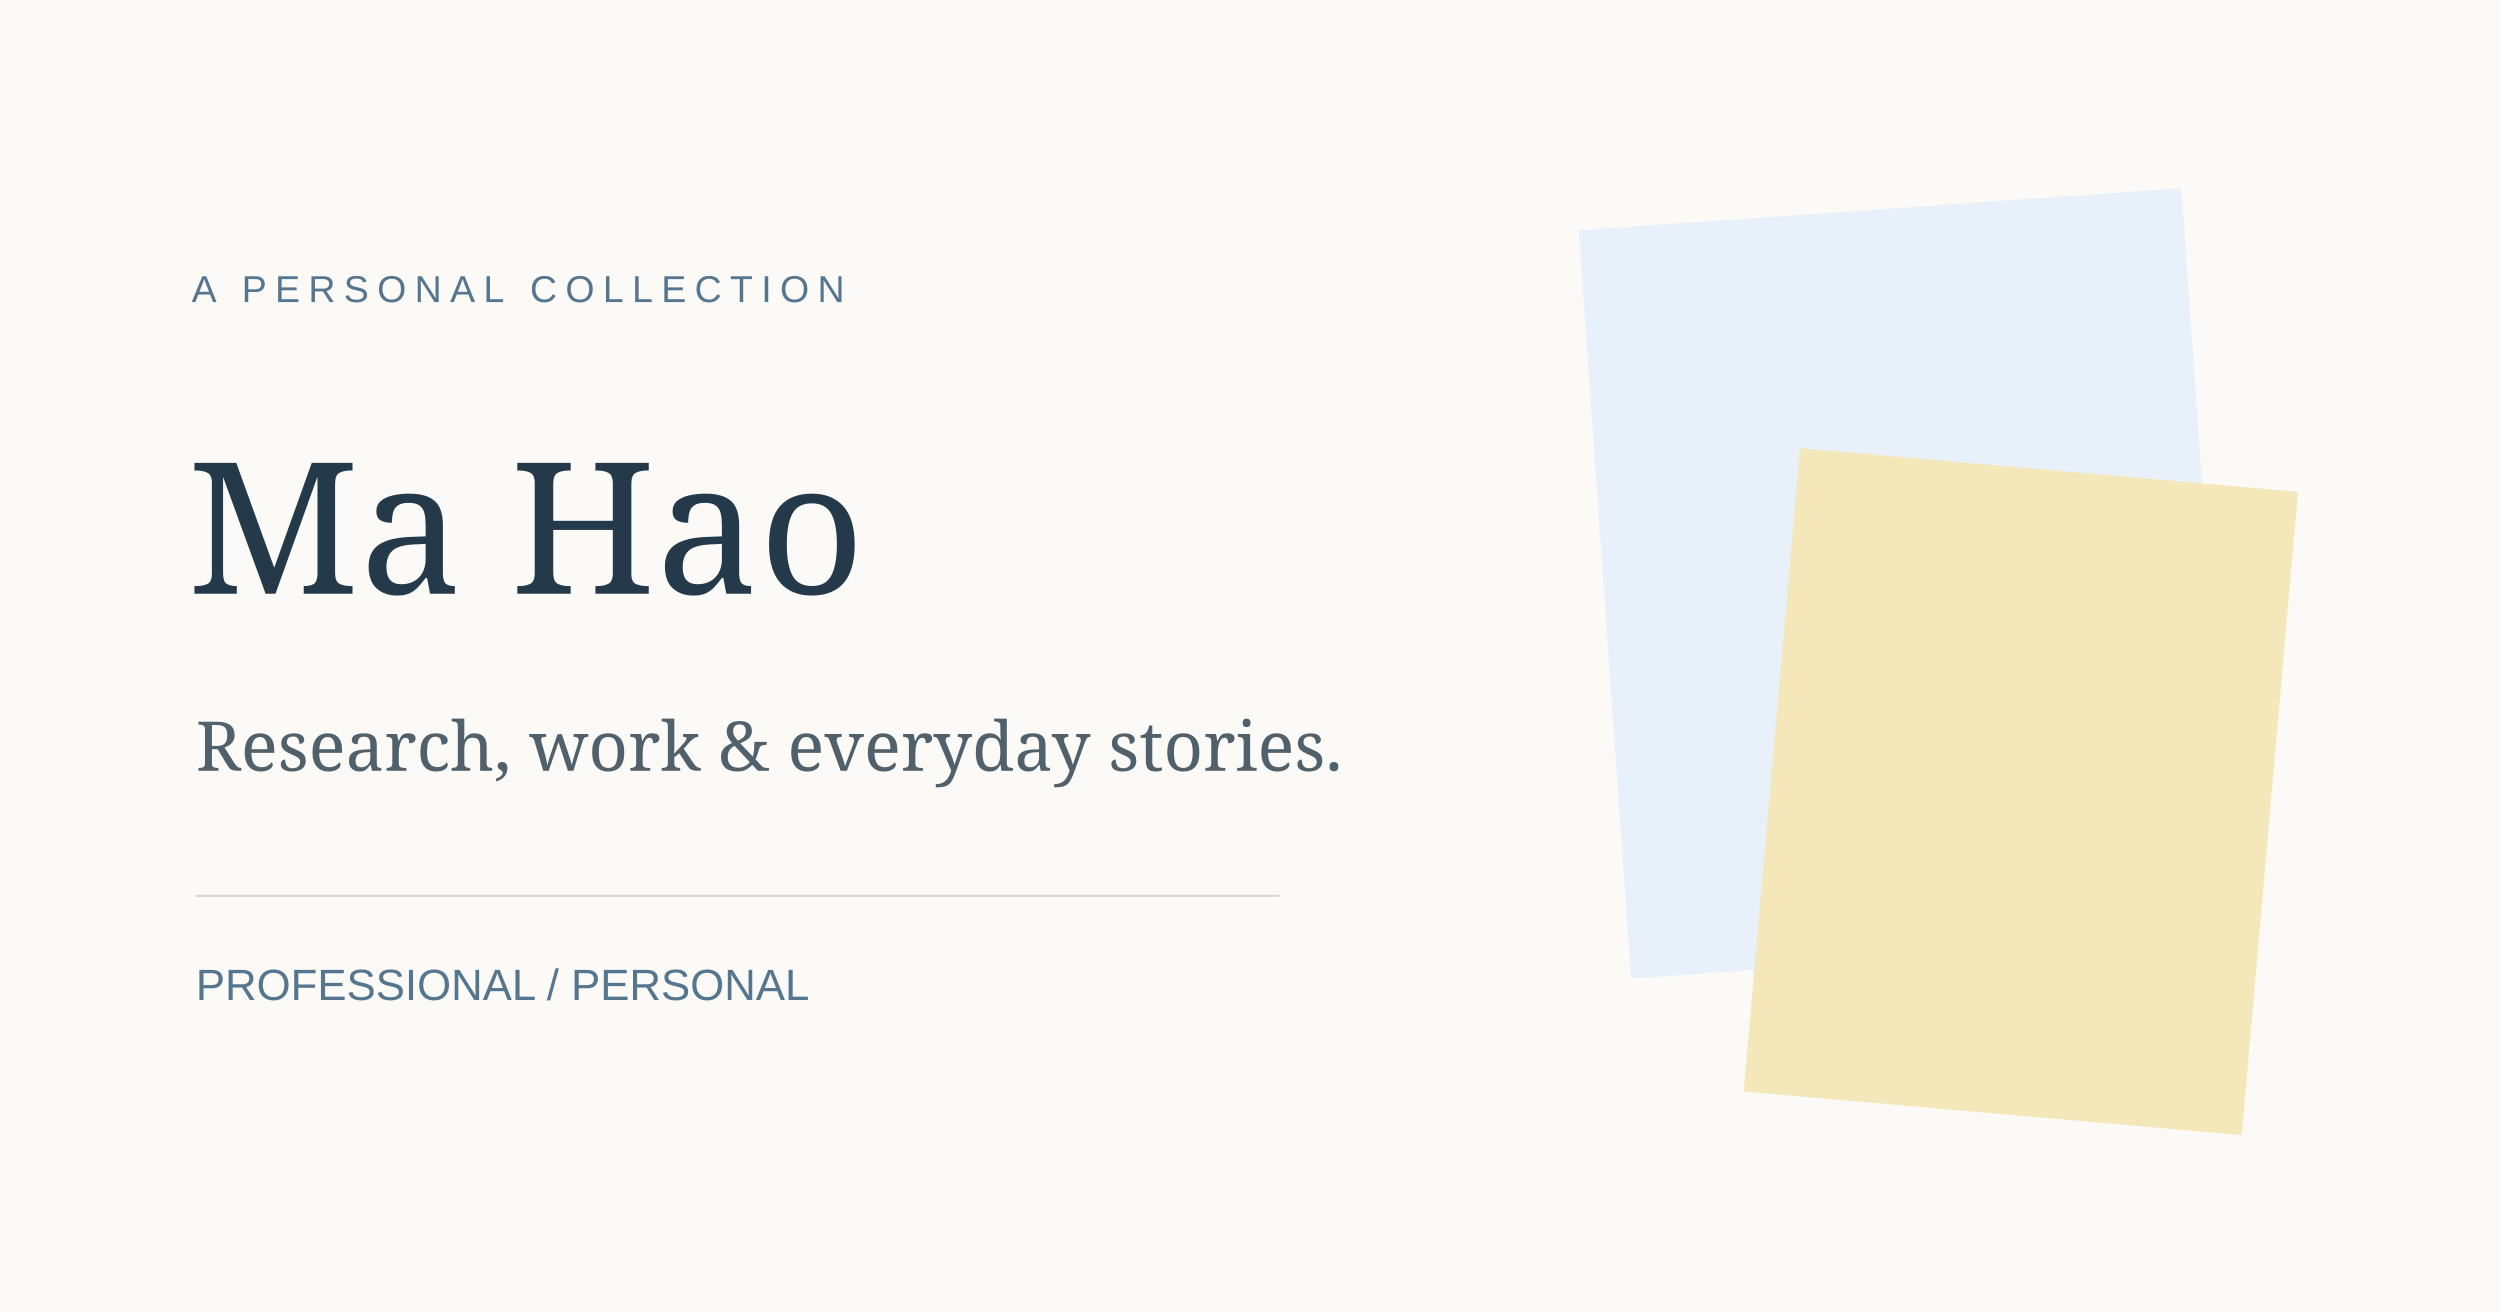
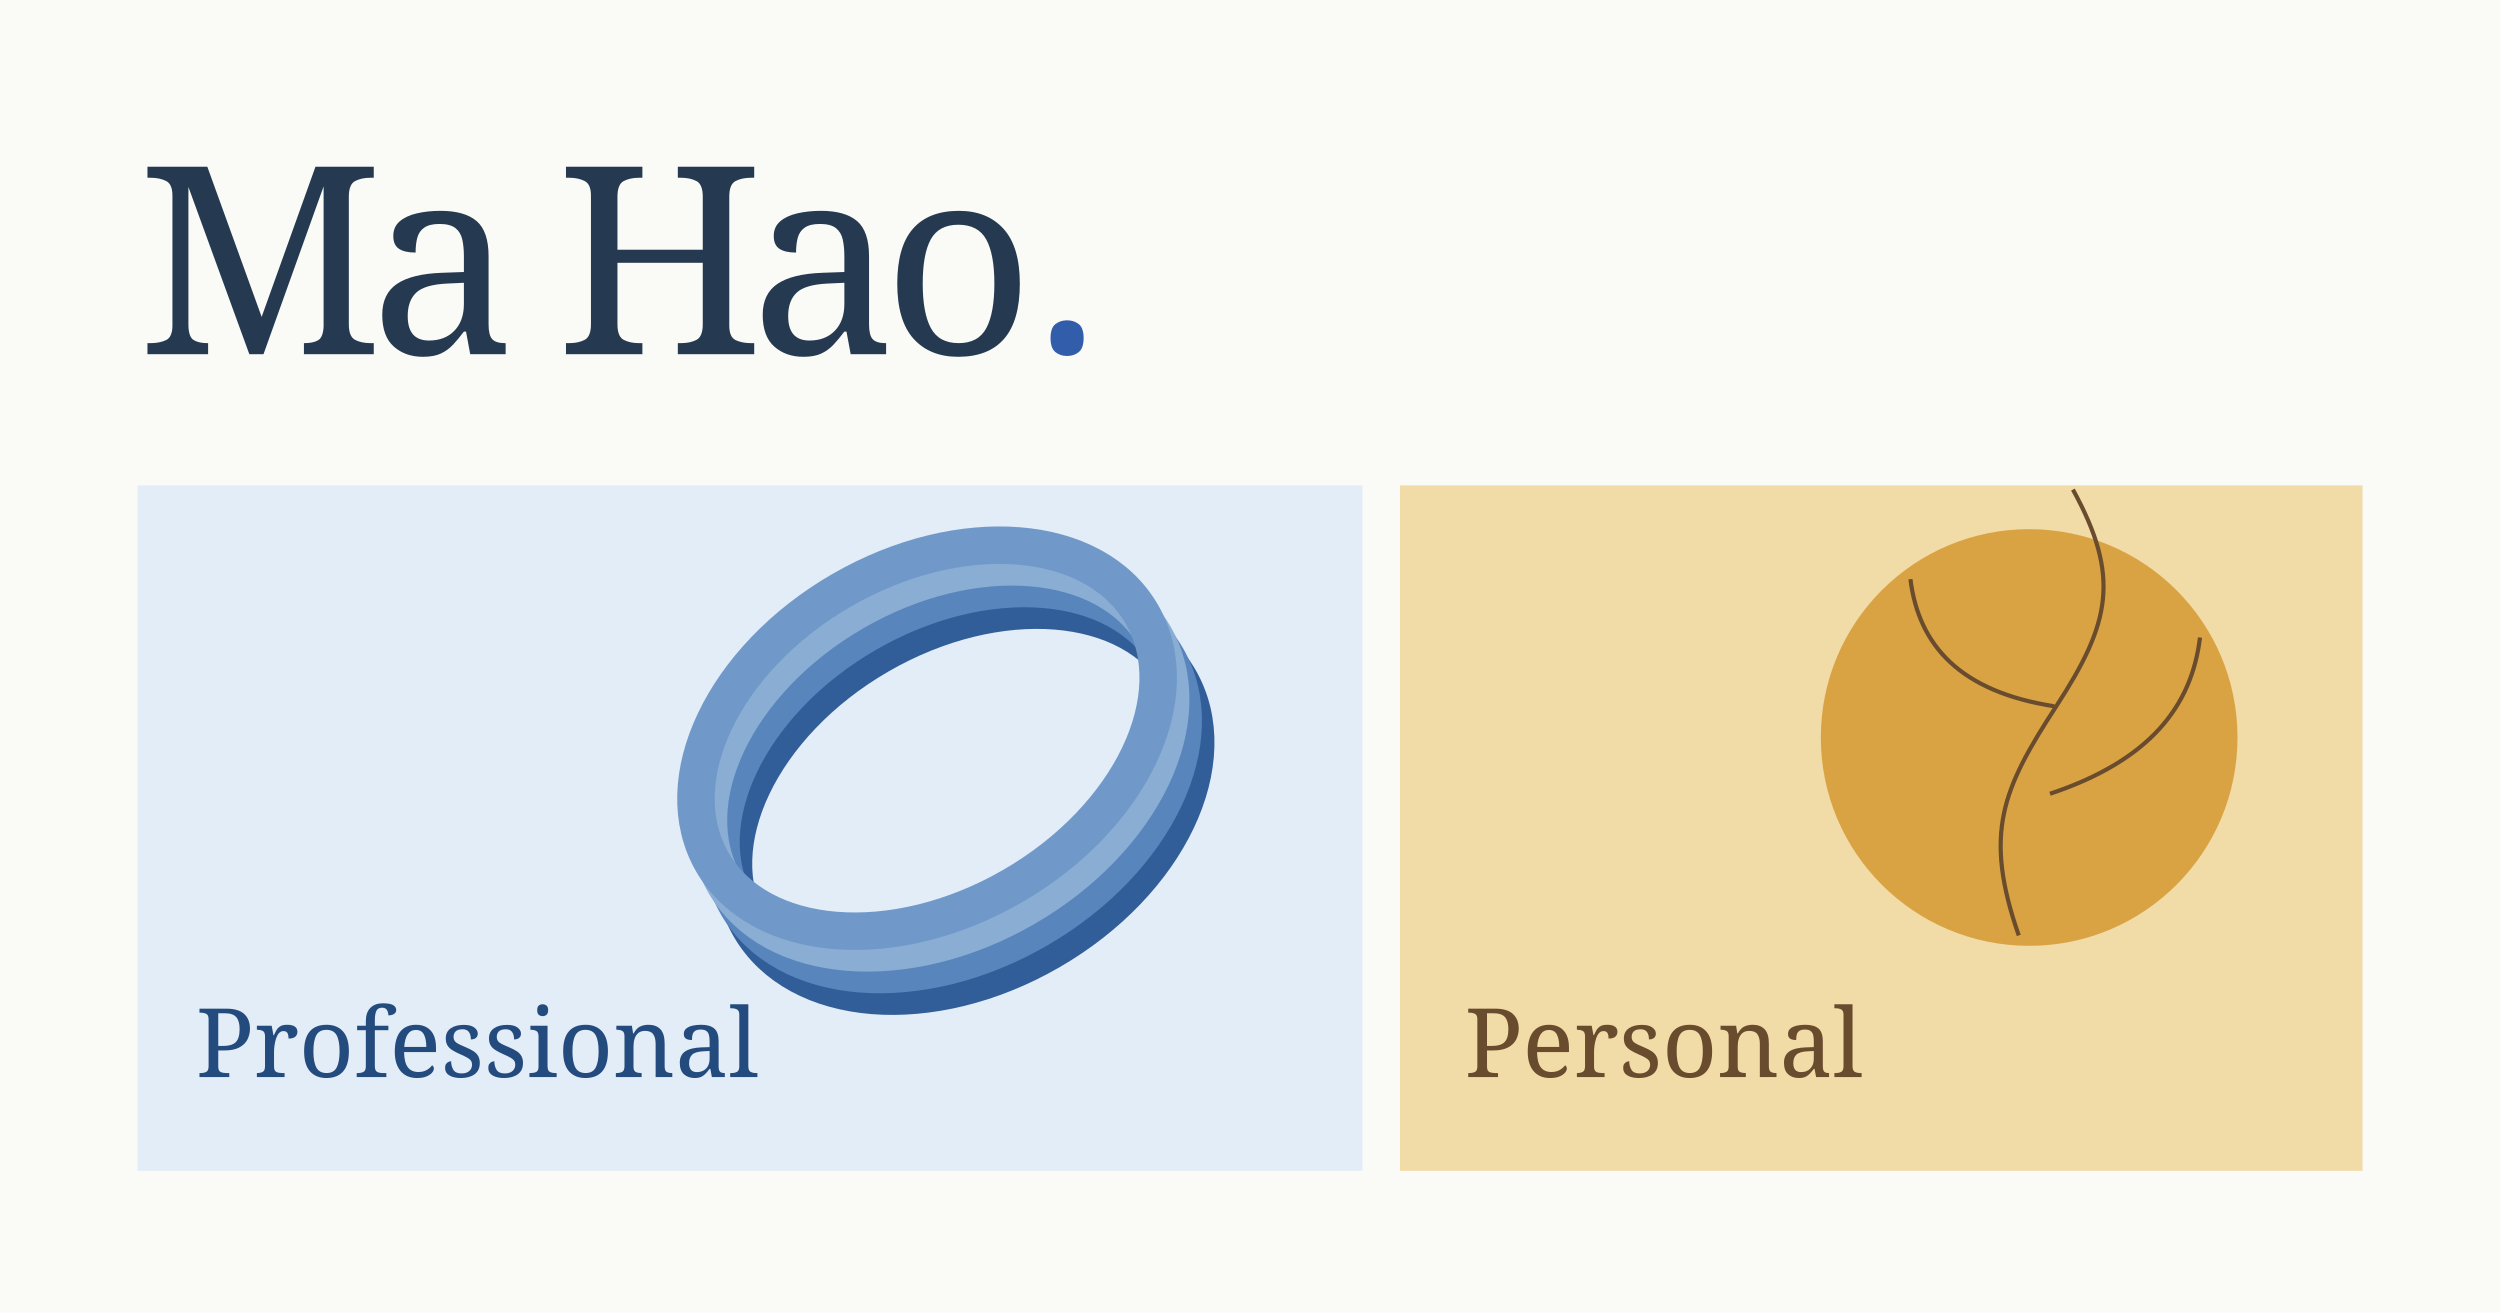
<svg xmlns="http://www.w3.org/2000/svg" width="1200" height="630" viewBox="0 0 1200 630">
-   <rect width="1200" height="630" fill="#fbfaf7" />
-   <rect x="770" y="100" width="290" height="360" fill="#e8f1fa" transform="rotate(-4 915 280)" />
-   <rect x="850" y="225" width="240" height="310" fill="#f4e8ba" transform="rotate(5 970 380)" />
-   <text x="92" y="145" fill="#56768f" font-family="Arial,sans-serif" font-size="18" letter-spacing="4">A PERSONAL COLLECTION</text>
-   <text x="90" y="285" fill="#243a4b" font-family="Georgia,serif" font-size="88">Ma Hao</text>
-   <text x="94" y="370" fill="#51616b" font-family="Georgia,serif" font-size="33">Research, work &amp; everyday stories.</text>
-   <path d="M94 430h520" stroke="#d6d8d5" />
-   <text x="94" y="480" fill="#56768f" font-family="Arial,sans-serif" font-size="21">PROFESSIONAL  /  PERSONAL</text>
+   <rect width="1200" height="630" fill="#fafaf7" />
+   <text x="66" y="170" fill="#253a50" font-family="Georgia,serif" font-size="126" letter-spacing="-7">Ma Hao<tspan fill="#315dab">.</tspan>
+   </text>
+   <rect x="66" y="233" width="588" height="329" fill="#e2edf8" />
+   <rect x="672" y="233" width="462" height="329" fill="#f1dba7" />
+   <g fill="none" transform="rotate(-30 450 363)">
+     <ellipse cx="450" cy="389" rx="119" ry="82" stroke="#315e98" stroke-width="18" />
+     <ellipse cx="450" cy="377" rx="119" ry="82" stroke="#5885bc" stroke-width="18" />
+     <ellipse cx="450" cy="365" rx="119" ry="82" stroke="#8aadd4" stroke-width="18" />
+     <ellipse cx="450" cy="353" rx="119" ry="82" stroke="#7099c9" stroke-width="18" />
+   </g>
+   <circle cx="974" cy="354" r="100" fill="#d9a343" />
+   <path d="M969 449c-17-49-8-70 18-110s31-62 8-104M986 339c-45-7-65-29-69-61M984 381c48-16 68-42 72-75" stroke="#694b2e" stroke-width="2" fill="none" />
+   <text x="94" y="517" fill="#244b7e" font-family="Georgia,serif" font-size="46">Professional</text>
+   <text x="703" y="517" fill="#694b2e" font-family="Georgia,serif" font-size="46">Personal</text>
</svg>
